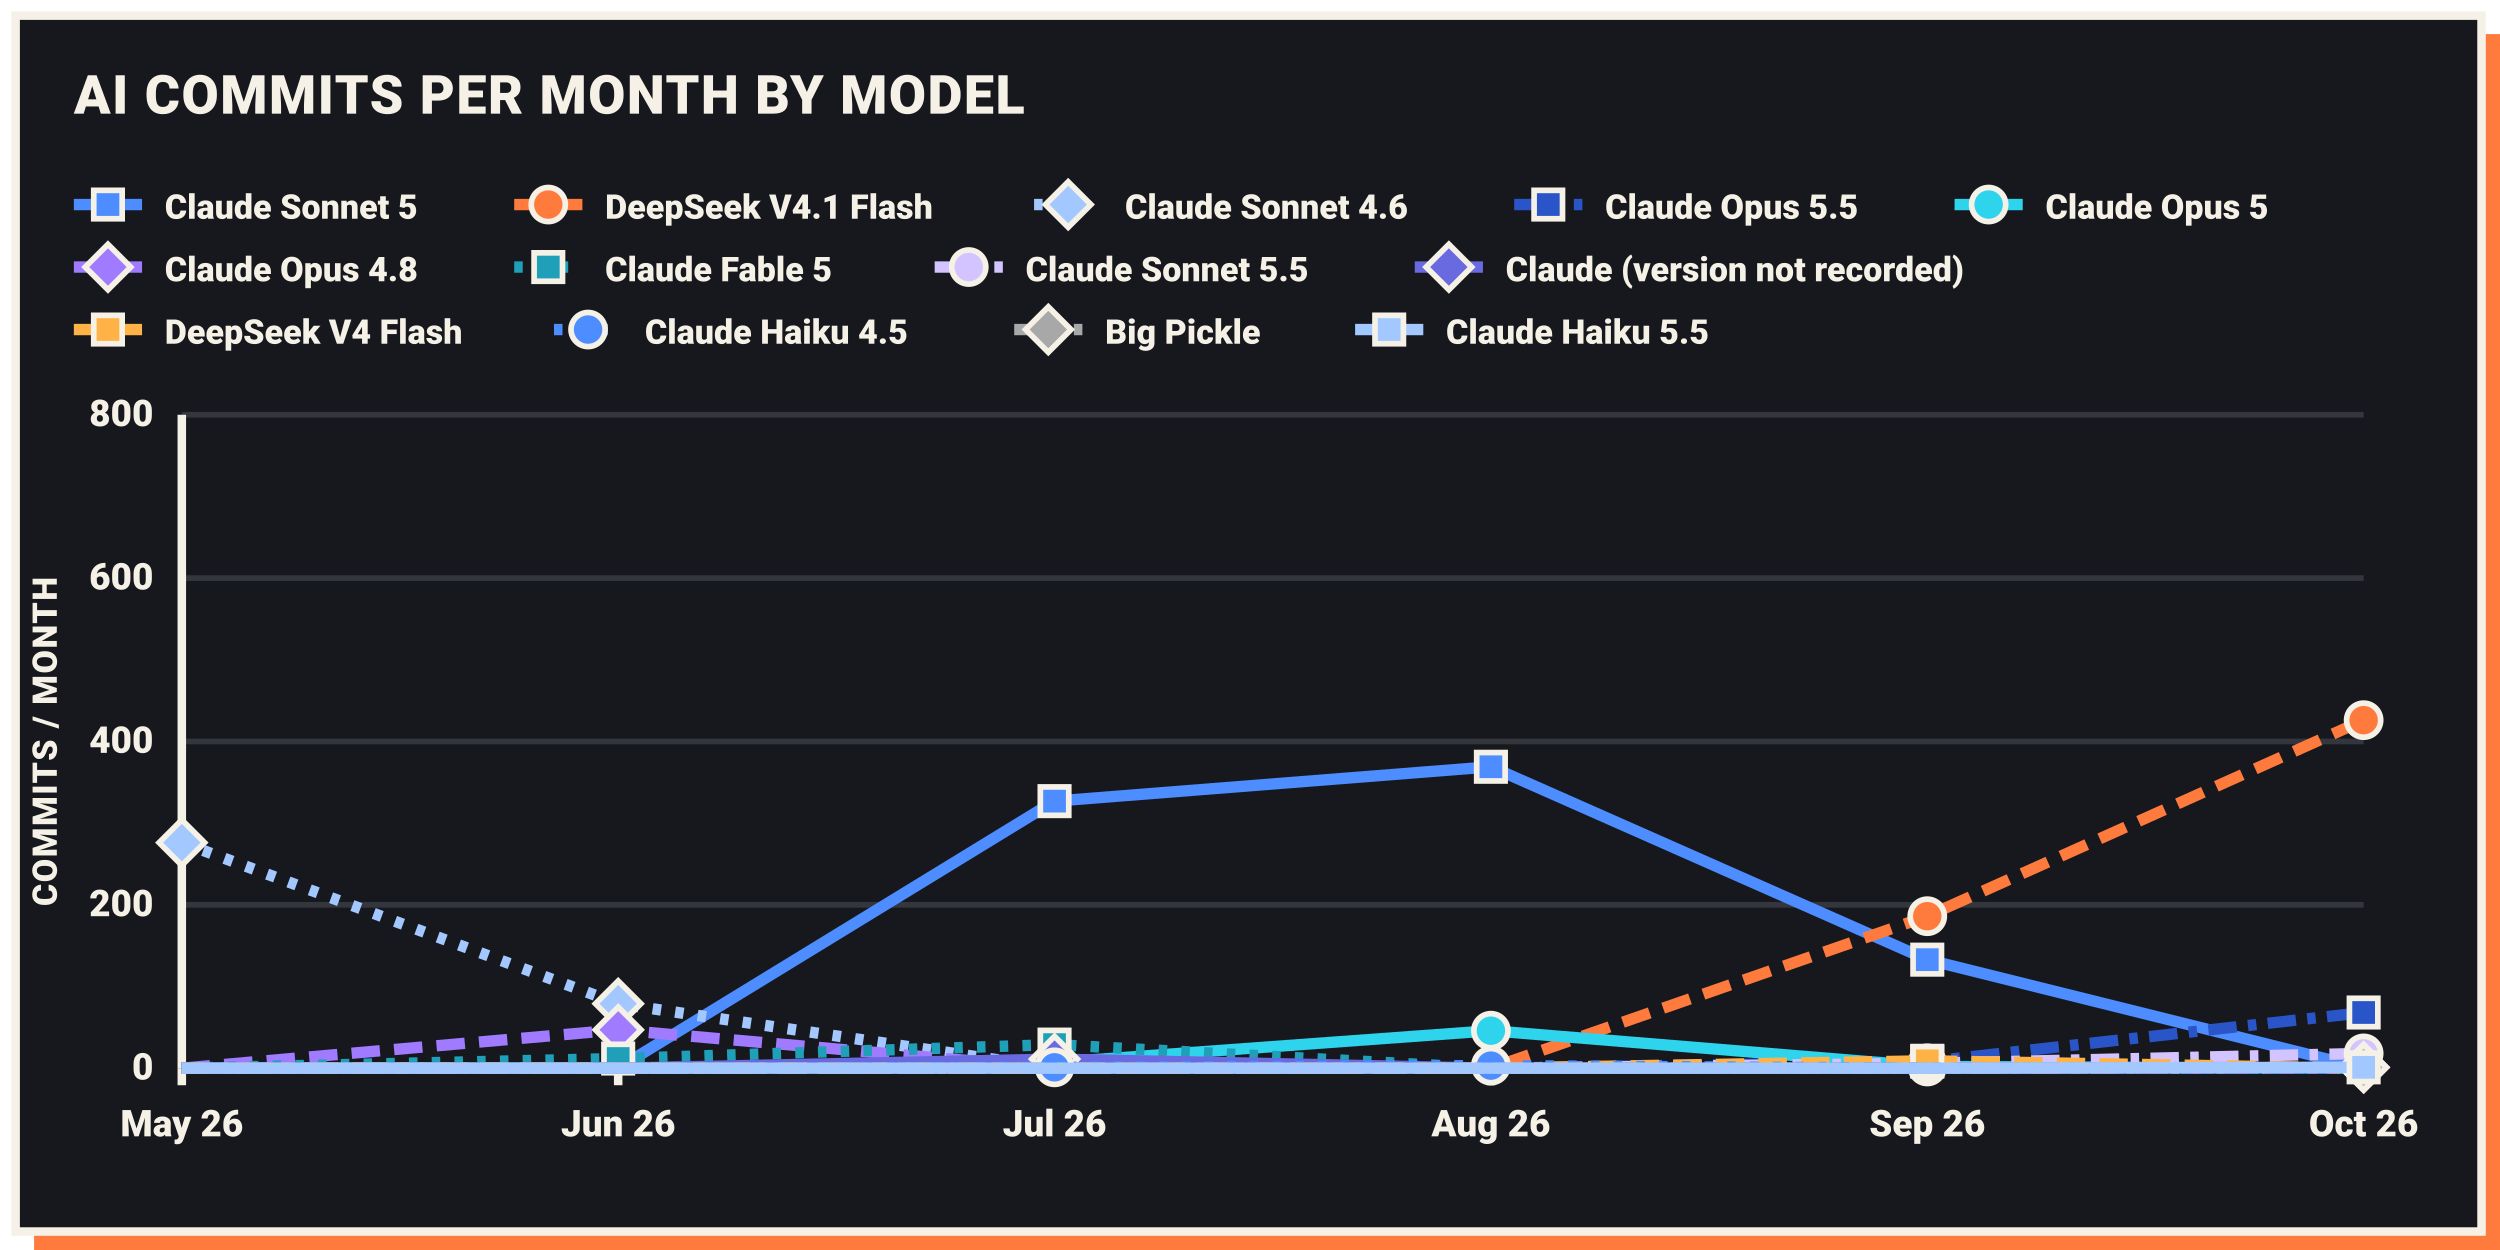
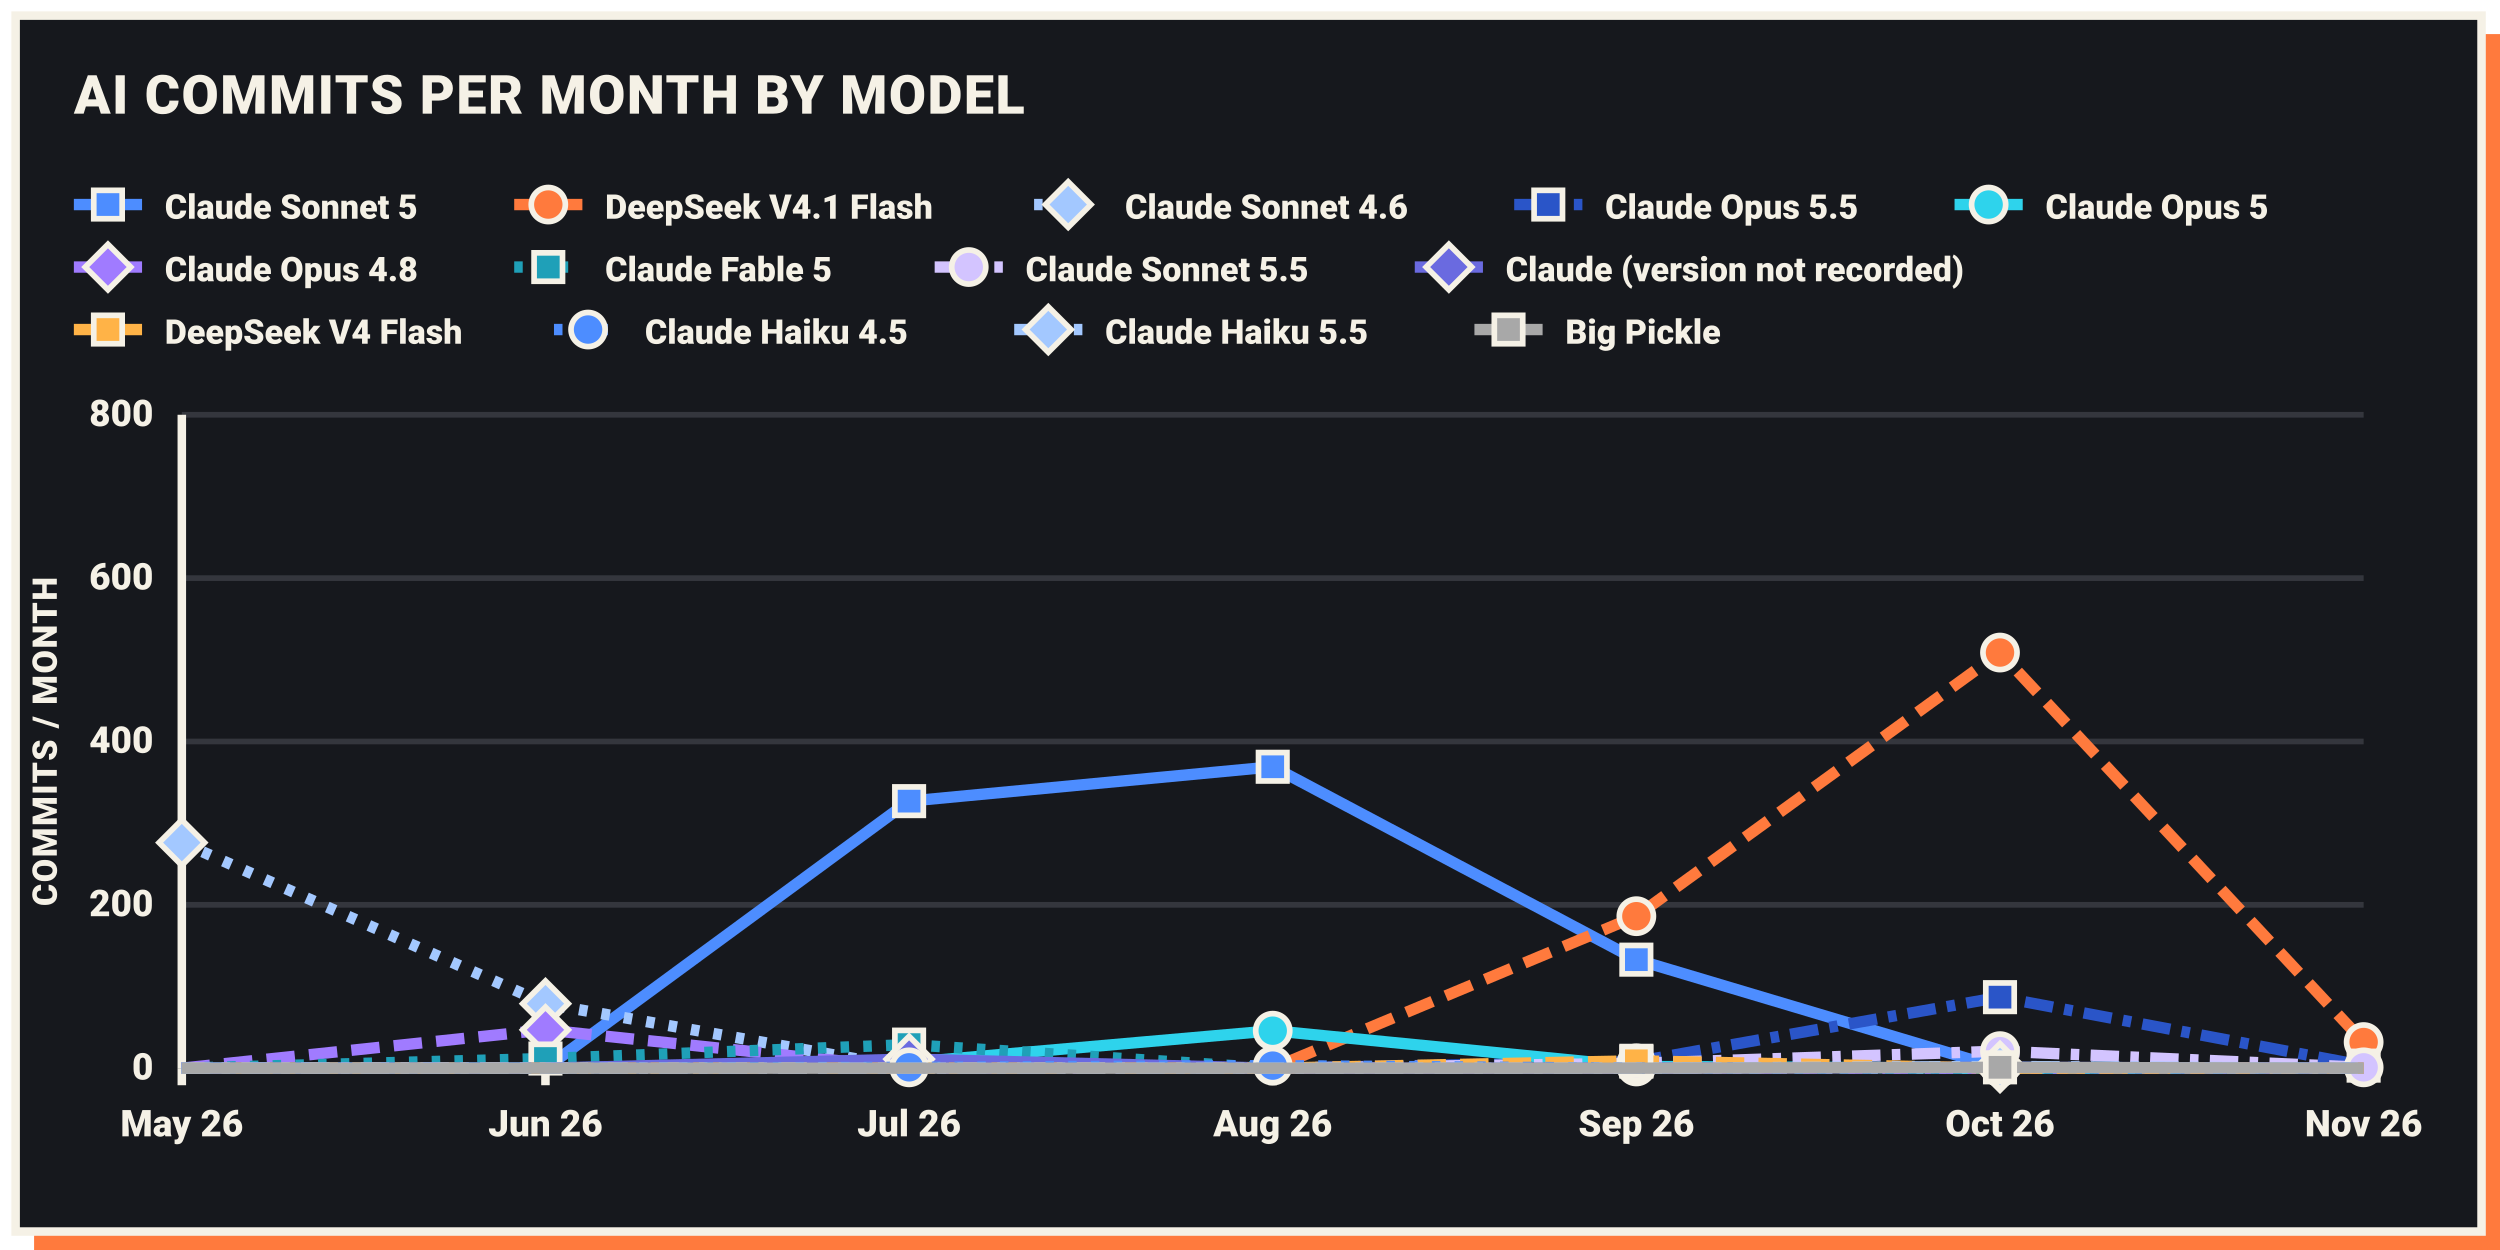
<svg xmlns="http://www.w3.org/2000/svg" viewBox="0 0 880 440" font-family="-apple-system, BlinkMacSystemFont, 'Segoe UI', Roboto, Helvetica, Arial, sans-serif" role="img" aria-labelledby="t d">
  <rect x="12" y="12" width="868" height="428" fill="#ff7a3d" />
  <rect x="5.5" y="5.5" width="868" height="428" fill="#16181d" stroke="#f5f1e6" stroke-width="3" />
  <text x="26" y="40" fill="#f5f1e6" font-weight="800" font-size="19" letter-spacing="0.5">AI COMMITS PER MONTH BY MODEL</text>
  <line x1="26" y1="72" x2="50" y2="72" stroke="#4d8dff" stroke-width="4" />
  <rect x="33.0" y="67.0" width="10" height="10" fill="#4d8dff" stroke="#f5f1e6" stroke-width="2" />
  <text x="58" y="77" fill="#f5f1e6" font-weight="800" font-size="12">Claude Sonnet 5</text>
  <line x1="181" y1="72" x2="205" y2="72" stroke="#ff7a3d" stroke-width="4" stroke-dasharray="10 5" />
  <circle cx="193.0" cy="72.0" r="6" fill="#ff7a3d" stroke="#f5f1e6" stroke-width="2" />
  <text x="213" y="77" fill="#f5f1e6" font-weight="800" font-size="12">DeepSeek V4.1 Flash</text>
  <line x1="364" y1="72" x2="388" y2="72" stroke="#a3c8ff" stroke-width="4" stroke-dasharray="3 5" />
  <polygon points="376.0,64.0 384.0,72.0 376.0,80.0 368.0,72.0" fill="#a3c8ff" stroke="#f5f1e6" stroke-width="2" />
  <text x="396" y="77" fill="#f5f1e6" font-weight="800" font-size="12">Claude Sonnet 4.6</text>
  <line x1="533" y1="72" x2="557" y2="72" stroke="#2a55c8" stroke-width="4" stroke-dasharray="10 4 3 4" />
  <rect x="540.0" y="67.0" width="10" height="10" fill="#2a55c8" stroke="#f5f1e6" stroke-width="2" />
  <text x="565" y="77" fill="#f5f1e6" font-weight="800" font-size="12">Claude Opus 5.5</text>
  <line x1="688" y1="72" x2="712" y2="72" stroke="#2ed3ec" stroke-width="4" />
  <circle cx="700.0" cy="72.0" r="6" fill="#2ed3ec" stroke="#f5f1e6" stroke-width="2" />
  <text x="720" y="77" fill="#f5f1e6" font-weight="800" font-size="12">Claude Opus 5</text>
  <line x1="26" y1="94" x2="50" y2="94" stroke="#a07bff" stroke-width="4" stroke-dasharray="10 5" />
  <polygon points="38.0,86.0 46.0,94.0 38.0,102.0 30.0,94.0" fill="#a07bff" stroke="#f5f1e6" stroke-width="2" />
  <text x="58" y="99" fill="#f5f1e6" font-weight="800" font-size="12">Claude Opus 4.8</text>
  <line x1="181" y1="94" x2="205" y2="94" stroke="#1fa0b8" stroke-width="4" stroke-dasharray="3 5" />
  <rect x="188.0" y="89.0" width="10" height="10" fill="#1fa0b8" stroke="#f5f1e6" stroke-width="2" />
  <text x="213" y="99" fill="#f5f1e6" font-weight="800" font-size="12">Claude Fable 5</text>
  <line x1="329" y1="94" x2="353" y2="94" stroke="#d3c4ff" stroke-width="4" stroke-dasharray="10 4 3 4" />
  <circle cx="341.0" cy="94.0" r="6" fill="#d3c4ff" stroke="#f5f1e6" stroke-width="2" />
  <text x="361" y="99" fill="#f5f1e6" font-weight="800" font-size="12">Claude Sonnet 5.5</text>
  <line x1="498" y1="94" x2="522" y2="94" stroke="#6a6ae0" stroke-width="4" />
  <polygon points="510.0,86.0 518.0,94.0 510.0,102.0 502.0,94.0" fill="#6a6ae0" stroke="#f5f1e6" stroke-width="2" />
  <text x="530" y="99" fill="#f5f1e6" font-weight="800" font-size="12">Claude (version not recorded)</text>
  <line x1="26" y1="116" x2="50" y2="116" stroke="#ffb347" stroke-width="4" stroke-dasharray="10 5" />
  <rect x="33.0" y="111.0" width="10" height="10" fill="#ffb347" stroke="#f5f1e6" stroke-width="2" />
  <text x="58" y="121" fill="#f5f1e6" font-weight="800" font-size="12">DeepSeek V4 Flash</text>
  <line x1="195" y1="116" x2="219" y2="116" stroke="#4d8dff" stroke-width="4" stroke-dasharray="3 5" />
  <circle cx="207.0" cy="116.0" r="6" fill="#4d8dff" stroke="#f5f1e6" stroke-width="2" />
  <text x="227" y="121" fill="#f5f1e6" font-weight="800" font-size="12">Claude Haiku 4.5</text>
-   <line x1="357" y1="116" x2="381" y2="116" stroke="#a8a8a8" stroke-width="4" stroke-dasharray="10 4 3 4" />
-   <polygon points="369.0,108.0 377.0,116.0 369.0,124.0 361.0,116.0" fill="#a8a8a8" stroke="#f5f1e6" stroke-width="2" />
-   <text x="389" y="121" fill="#f5f1e6" font-weight="800" font-size="12">Big Pickle</text>
-   <line x1="477" y1="116" x2="501" y2="116" stroke="#a3c8ff" stroke-width="4" />
-   <rect x="484.0" y="111.0" width="10" height="10" fill="#a3c8ff" stroke="#f5f1e6" stroke-width="2" />
-   <text x="509" y="121" fill="#f5f1e6" font-weight="800" font-size="12">Claude Haiku 5.5</text>
+   <line x1="357" y1="116" x2="381" y2="116" stroke="#a3c8ff" stroke-width="4" stroke-dasharray="10 4 3 4" />
+   <polygon points="369.0,108.0 377.0,116.0 369.0,124.0 361.0,116.0" fill="#a3c8ff" stroke="#f5f1e6" stroke-width="2" />
+   <text x="389" y="121" fill="#f5f1e6" font-weight="800" font-size="12">Claude Haiku 5.5</text>
+   <line x1="519" y1="116" x2="543" y2="116" stroke="#a8a8a8" stroke-width="4" />
+   <rect x="526.0" y="111.0" width="10" height="10" fill="#a8a8a8" stroke="#f5f1e6" stroke-width="2" />
+   <text x="551" y="121" fill="#f5f1e6" font-weight="800" font-size="12">Big Pickle</text>
  <line x1="64" y1="376" x2="832" y2="376" stroke="#f5f1e6" stroke-width="3" />
  <text x="54" y="380" fill="#f5f1e6" font-weight="800" font-size="13" text-anchor="end">0</text>
  <line x1="64" y1="318.5" x2="832" y2="318.5" stroke="#34363d" stroke-width="2" />
  <text x="54" y="322.5" fill="#f5f1e6" font-weight="800" font-size="13" text-anchor="end">200</text>
  <line x1="64" y1="261" x2="832" y2="261" stroke="#34363d" stroke-width="2" />
  <text x="54" y="265" fill="#f5f1e6" font-weight="800" font-size="13" text-anchor="end">400</text>
  <line x1="64" y1="203.5" x2="832" y2="203.5" stroke="#34363d" stroke-width="2" />
  <text x="54" y="207.5" fill="#f5f1e6" font-weight="800" font-size="13" text-anchor="end">600</text>
  <line x1="64" y1="146" x2="832" y2="146" stroke="#34363d" stroke-width="2" />
  <text x="54" y="150" fill="#f5f1e6" font-weight="800" font-size="13" text-anchor="end">800</text>
  <line x1="64" y1="146" x2="64" y2="376" stroke="#f5f1e6" stroke-width="3" />
  <line x1="64" y1="376" x2="64" y2="382" stroke="#f5f1e6" stroke-width="3" />
  <text x="64" y="400" fill="#f5f1e6" font-weight="800" font-size="13" text-anchor="middle">May 26</text>
-   <line x1="217.6" y1="376" x2="217.6" y2="382" stroke="#f5f1e6" stroke-width="3" />
-   <text x="217.6" y="400" fill="#f5f1e6" font-weight="800" font-size="13" text-anchor="middle">Jun 26</text>
-   <line x1="371.2" y1="376" x2="371.2" y2="382" stroke="#f5f1e6" stroke-width="3" />
-   <text x="371.2" y="400" fill="#f5f1e6" font-weight="800" font-size="13" text-anchor="middle">Jul 26</text>
-   <line x1="524.8" y1="376" x2="524.8" y2="382" stroke="#f5f1e6" stroke-width="3" />
-   <text x="524.8" y="400" fill="#f5f1e6" font-weight="800" font-size="13" text-anchor="middle">Aug 26</text>
-   <line x1="678.4" y1="376" x2="678.4" y2="382" stroke="#f5f1e6" stroke-width="3" />
-   <text x="678.4" y="400" fill="#f5f1e6" font-weight="800" font-size="13" text-anchor="middle">Sep 26</text>
+   <line x1="192" y1="376" x2="192" y2="382" stroke="#f5f1e6" stroke-width="3" />
+   <text x="192" y="400" fill="#f5f1e6" font-weight="800" font-size="13" text-anchor="middle">Jun 26</text>
+   <line x1="320" y1="376" x2="320" y2="382" stroke="#f5f1e6" stroke-width="3" />
+   <text x="320" y="400" fill="#f5f1e6" font-weight="800" font-size="13" text-anchor="middle">Jul 26</text>
+   <line x1="448" y1="376" x2="448" y2="382" stroke="#f5f1e6" stroke-width="3" />
+   <text x="448" y="400" fill="#f5f1e6" font-weight="800" font-size="13" text-anchor="middle">Aug 26</text>
+   <line x1="576" y1="376" x2="576" y2="382" stroke="#f5f1e6" stroke-width="3" />
+   <text x="576" y="400" fill="#f5f1e6" font-weight="800" font-size="13" text-anchor="middle">Sep 26</text>
+   <line x1="704" y1="376" x2="704" y2="382" stroke="#f5f1e6" stroke-width="3" />
+   <text x="704" y="400" fill="#f5f1e6" font-weight="800" font-size="13" text-anchor="middle">Oct 26</text>
  <line x1="832" y1="376" x2="832" y2="382" stroke="#f5f1e6" stroke-width="3" />
-   <text x="832" y="400" fill="#f5f1e6" font-weight="800" font-size="13" text-anchor="middle">Oct 26</text>
+   <text x="832" y="400" fill="#f5f1e6" font-weight="800" font-size="13" text-anchor="middle">Nov 26</text>
  <text x="20" y="261" fill="#f5f1e6" font-weight="800" font-size="12" text-anchor="middle" letter-spacing="0.5" transform="rotate(-90 20 261)">COMMITS / MONTH</text>
-   <polyline points="64.0,376.0 217.6,376.0 371.2,282.0 524.8,269.9 678.4,337.8 832.0,376.0" fill="none" stroke="#4d8dff" stroke-width="4" stroke-linejoin="miter" />
-   <rect x="366.2" y="277.0" width="10" height="10" fill="#4d8dff" stroke="#f5f1e6" stroke-width="2" />
-   <rect x="519.8" y="264.9" width="10" height="10" fill="#4d8dff" stroke="#f5f1e6" stroke-width="2" />
-   <rect x="673.4" y="332.8" width="10" height="10" fill="#4d8dff" stroke="#f5f1e6" stroke-width="2" />
-   <polyline points="64.0,376.0 217.6,376.0 371.2,376.0 524.8,376.0 678.4,322.5 832.0,253.5" fill="none" stroke="#ff7a3d" stroke-width="4" stroke-linejoin="miter" stroke-dasharray="10 5" />
-   <circle cx="678.4" cy="322.5" r="6" fill="#ff7a3d" stroke="#f5f1e6" stroke-width="2" />
-   <circle cx="832.0" cy="253.5" r="6" fill="#ff7a3d" stroke="#f5f1e6" stroke-width="2" />
-   <polyline points="64.0,296.6 217.6,353.3 371.2,376.0 524.8,376.0 678.4,376.0 832.0,376.0" fill="none" stroke="#a3c8ff" stroke-width="4" stroke-linejoin="miter" stroke-dasharray="3 5" />
+   <polyline points="64.0,376.0 192.0,376.0 320.0,282.0 448.0,269.9 576.0,337.8 704.0,376.0 832.0,376.0" fill="none" stroke="#4d8dff" stroke-width="4" stroke-linejoin="miter" />
+   <rect x="315.0" y="277.0" width="10" height="10" fill="#4d8dff" stroke="#f5f1e6" stroke-width="2" />
+   <rect x="443.0" y="264.9" width="10" height="10" fill="#4d8dff" stroke="#f5f1e6" stroke-width="2" />
+   <rect x="571.0" y="332.8" width="10" height="10" fill="#4d8dff" stroke="#f5f1e6" stroke-width="2" />
+   <polyline points="64.0,376.0 192.0,376.0 320.0,376.0 448.0,376.0 576.0,322.5 704.0,229.7 832.0,366.8" fill="none" stroke="#ff7a3d" stroke-width="4" stroke-linejoin="miter" stroke-dasharray="10 5" />
+   <circle cx="576.0" cy="322.5" r="6" fill="#ff7a3d" stroke="#f5f1e6" stroke-width="2" />
+   <circle cx="704.0" cy="229.7" r="6" fill="#ff7a3d" stroke="#f5f1e6" stroke-width="2" />
+   <circle cx="832.0" cy="366.8" r="6" fill="#ff7a3d" stroke="#f5f1e6" stroke-width="2" />
+   <polyline points="64.0,296.6 192.0,353.3 320.0,376.0 448.0,376.0 576.0,376.0 704.0,376.0 832.0,376.0" fill="none" stroke="#a3c8ff" stroke-width="4" stroke-linejoin="miter" stroke-dasharray="3 5" />
  <polygon points="64.0,288.6 72.0,296.6 64.0,304.6 56.0,296.6" fill="#a3c8ff" stroke="#f5f1e6" stroke-width="2" />
-   <polygon points="217.6,345.3 225.6,353.3 217.6,361.3 209.6,353.3" fill="#a3c8ff" stroke="#f5f1e6" stroke-width="2" />
-   <polyline points="64.0,376.0 217.6,376.0 371.2,376.0 524.8,376.0 678.4,373.7 832.0,356.4" fill="none" stroke="#2a55c8" stroke-width="4" stroke-linejoin="miter" stroke-dasharray="10 4 3 4" />
-   <rect x="673.4" y="368.7" width="10" height="10" fill="#2a55c8" stroke="#f5f1e6" stroke-width="2" />
-   <rect x="827.0" y="351.4" width="10" height="10" fill="#2a55c8" stroke="#f5f1e6" stroke-width="2" />
-   <polyline points="64.0,376.0 217.6,376.0 371.2,374.0 524.8,362.8 678.4,375.4 832.0,376.0" fill="none" stroke="#2ed3ec" stroke-width="4" stroke-linejoin="miter" />
-   <circle cx="371.2" cy="374.0" r="6" fill="#2ed3ec" stroke="#f5f1e6" stroke-width="2" />
-   <circle cx="524.8" cy="362.8" r="6" fill="#2ed3ec" stroke="#f5f1e6" stroke-width="2" />
-   <circle cx="678.4" cy="375.4" r="6" fill="#2ed3ec" stroke="#f5f1e6" stroke-width="2" />
-   <polyline points="64.0,376.0 217.6,362.5 371.2,376.0 524.8,376.0 678.4,376.0 832.0,376.0" fill="none" stroke="#a07bff" stroke-width="4" stroke-linejoin="miter" stroke-dasharray="10 5" />
-   <polygon points="217.6,354.5 225.6,362.5 217.6,370.5 209.6,362.5" fill="#a07bff" stroke="#f5f1e6" stroke-width="2" />
-   <polyline points="64.0,376.0 217.6,372.6 371.2,367.7 524.8,376.0 678.4,376.0 832.0,376.0" fill="none" stroke="#1fa0b8" stroke-width="4" stroke-linejoin="miter" stroke-dasharray="3 5" />
-   <rect x="212.6" y="367.6" width="10" height="10" fill="#1fa0b8" stroke="#f5f1e6" stroke-width="2" />
-   <rect x="366.2" y="362.7" width="10" height="10" fill="#1fa0b8" stroke="#f5f1e6" stroke-width="2" />
-   <polyline points="64.0,376.0 217.6,376.0 371.2,376.0 524.8,376.0 678.4,374.3 832.0,370.8" fill="none" stroke="#d3c4ff" stroke-width="4" stroke-linejoin="miter" stroke-dasharray="10 4 3 4" />
-   <circle cx="678.4" cy="374.3" r="6" fill="#d3c4ff" stroke="#f5f1e6" stroke-width="2" />
-   <circle cx="832.0" cy="370.8" r="6" fill="#d3c4ff" stroke="#f5f1e6" stroke-width="2" />
-   <polyline points="64.0,376.0 217.6,376.0 371.2,372.8 524.8,376.0 678.4,376.0 832.0,375.7" fill="none" stroke="#6a6ae0" stroke-width="4" stroke-linejoin="miter" />
-   <polygon points="371.2,364.8 379.2,372.8 371.2,380.8 363.2,372.8" fill="#6a6ae0" stroke="#f5f1e6" stroke-width="2" />
-   <polygon points="832.0,367.7 840.0,375.7 832.0,383.7 824.0,375.7" fill="#6a6ae0" stroke="#f5f1e6" stroke-width="2" />
-   <polyline points="64.0,376.0 217.6,376.0 371.2,376.0 524.8,376.0 678.4,373.4 832.0,376.0" fill="none" stroke="#ffb347" stroke-width="4" stroke-linejoin="miter" stroke-dasharray="10 5" />
-   <rect x="673.4" y="368.4" width="10" height="10" fill="#ffb347" stroke="#f5f1e6" stroke-width="2" />
-   <polyline points="64.0,376.0 217.6,376.0 371.2,375.7 524.8,375.1 678.4,376.0 832.0,376.0" fill="none" stroke="#4d8dff" stroke-width="4" stroke-linejoin="miter" stroke-dasharray="3 5" />
-   <circle cx="371.2" cy="375.7" r="6" fill="#4d8dff" stroke="#f5f1e6" stroke-width="2" />
-   <circle cx="524.8" cy="375.1" r="6" fill="#4d8dff" stroke="#f5f1e6" stroke-width="2" />
-   <polyline points="64.0,376.0 217.6,376.0 371.2,376.0 524.8,376.0 678.4,376.0 832.0,375.7" fill="none" stroke="#a8a8a8" stroke-width="4" stroke-linejoin="miter" stroke-dasharray="10 4 3 4" />
-   <polygon points="832.0,367.7 840.0,375.7 832.0,383.7 824.0,375.7" fill="#a8a8a8" stroke="#f5f1e6" stroke-width="2" />
-   <polyline points="64.0,376.0 217.6,376.0 371.2,376.0 524.8,376.0 678.4,376.0 832.0,375.7" fill="none" stroke="#a3c8ff" stroke-width="4" stroke-linejoin="miter" />
-   <rect x="827.0" y="370.7" width="10" height="10" fill="#a3c8ff" stroke="#f5f1e6" stroke-width="2" />
+   <polygon points="192.0,345.3 200.0,353.3 192.0,361.3 184.0,353.3" fill="#a3c8ff" stroke="#f5f1e6" stroke-width="2" />
+   <polyline points="64.0,376.0 192.0,376.0 320.0,376.0 448.0,376.0 576.0,373.7 704.0,351.0 832.0,375.1" fill="none" stroke="#2a55c8" stroke-width="4" stroke-linejoin="miter" stroke-dasharray="10 4 3 4" />
+   <rect x="571.0" y="368.7" width="10" height="10" fill="#2a55c8" stroke="#f5f1e6" stroke-width="2" />
+   <rect x="699.0" y="346.0" width="10" height="10" fill="#2a55c8" stroke="#f5f1e6" stroke-width="2" />
+   <rect x="827.0" y="370.1" width="10" height="10" fill="#2a55c8" stroke="#f5f1e6" stroke-width="2" />
+   <polyline points="64.0,376.0 192.0,376.0 320.0,374.0 448.0,362.8 576.0,375.4 704.0,376.0 832.0,376.0" fill="none" stroke="#2ed3ec" stroke-width="4" stroke-linejoin="miter" />
+   <circle cx="320.0" cy="374.0" r="6" fill="#2ed3ec" stroke="#f5f1e6" stroke-width="2" />
+   <circle cx="448.0" cy="362.8" r="6" fill="#2ed3ec" stroke="#f5f1e6" stroke-width="2" />
+   <circle cx="576.0" cy="375.4" r="6" fill="#2ed3ec" stroke="#f5f1e6" stroke-width="2" />
+   <polyline points="64.0,376.0 192.0,362.5 320.0,376.0 448.0,376.0 576.0,376.0 704.0,376.0 832.0,376.0" fill="none" stroke="#a07bff" stroke-width="4" stroke-linejoin="miter" stroke-dasharray="10 5" />
+   <polygon points="192.0,354.5 200.0,362.5 192.0,370.5 184.0,362.5" fill="#a07bff" stroke="#f5f1e6" stroke-width="2" />
+   <polyline points="64.0,376.0 192.0,372.6 320.0,367.7 448.0,376.0 576.0,376.0 704.0,376.0 832.0,376.0" fill="none" stroke="#1fa0b8" stroke-width="4" stroke-linejoin="miter" stroke-dasharray="3 5" />
+   <rect x="187.0" y="367.6" width="10" height="10" fill="#1fa0b8" stroke="#f5f1e6" stroke-width="2" />
+   <rect x="315.0" y="362.7" width="10" height="10" fill="#1fa0b8" stroke="#f5f1e6" stroke-width="2" />
+   <polyline points="64.0,376.0 192.0,376.0 320.0,376.0 448.0,376.0 576.0,374.3 704.0,370.0 832.0,375.7" fill="none" stroke="#d3c4ff" stroke-width="4" stroke-linejoin="miter" stroke-dasharray="10 4 3 4" />
+   <circle cx="576.0" cy="374.3" r="6" fill="#d3c4ff" stroke="#f5f1e6" stroke-width="2" />
+   <circle cx="704.0" cy="370.0" r="6" fill="#d3c4ff" stroke="#f5f1e6" stroke-width="2" />
+   <circle cx="832.0" cy="375.7" r="6" fill="#d3c4ff" stroke="#f5f1e6" stroke-width="2" />
+   <polyline points="64.0,376.0 192.0,376.0 320.0,372.8 448.0,376.0 576.0,376.0 704.0,375.7 832.0,376.0" fill="none" stroke="#6a6ae0" stroke-width="4" stroke-linejoin="miter" />
+   <polygon points="320.0,364.8 328.0,372.8 320.0,380.8 312.0,372.8" fill="#6a6ae0" stroke="#f5f1e6" stroke-width="2" />
+   <polygon points="704.0,367.7 712.0,375.7 704.0,383.7 696.0,375.7" fill="#6a6ae0" stroke="#f5f1e6" stroke-width="2" />
+   <polyline points="64.0,376.0 192.0,376.0 320.0,376.0 448.0,376.0 576.0,373.4 704.0,376.0 832.0,376.0" fill="none" stroke="#ffb347" stroke-width="4" stroke-linejoin="miter" stroke-dasharray="10 5" />
+   <rect x="571.0" y="368.4" width="10" height="10" fill="#ffb347" stroke="#f5f1e6" stroke-width="2" />
+   <polyline points="64.0,376.0 192.0,376.0 320.0,375.7 448.0,375.1 576.0,376.0 704.0,375.7 832.0,376.0" fill="none" stroke="#4d8dff" stroke-width="4" stroke-linejoin="miter" stroke-dasharray="3 5" />
+   <circle cx="320.0" cy="375.7" r="6" fill="#4d8dff" stroke="#f5f1e6" stroke-width="2" />
+   <circle cx="448.0" cy="375.1" r="6" fill="#4d8dff" stroke="#f5f1e6" stroke-width="2" />
+   <circle cx="704.0" cy="375.7" r="6" fill="#4d8dff" stroke="#f5f1e6" stroke-width="2" />
+   <polyline points="64.0,376.0 192.0,376.0 320.0,376.0 448.0,376.0 576.0,376.0 704.0,375.4 832.0,376.0" fill="none" stroke="#a3c8ff" stroke-width="4" stroke-linejoin="miter" stroke-dasharray="10 4 3 4" />
+   <polygon points="704.0,367.4 712.0,375.4 704.0,383.4 696.0,375.4" fill="#a3c8ff" stroke="#f5f1e6" stroke-width="2" />
+   <polyline points="64.0,376.0 192.0,376.0 320.0,376.0 448.0,376.0 576.0,376.0 704.0,375.7 832.0,376.0" fill="none" stroke="#a8a8a8" stroke-width="4" stroke-linejoin="miter" />
+   <rect x="699.0" y="370.7" width="10" height="10" fill="#a8a8a8" stroke="#f5f1e6" stroke-width="2" />
</svg>
